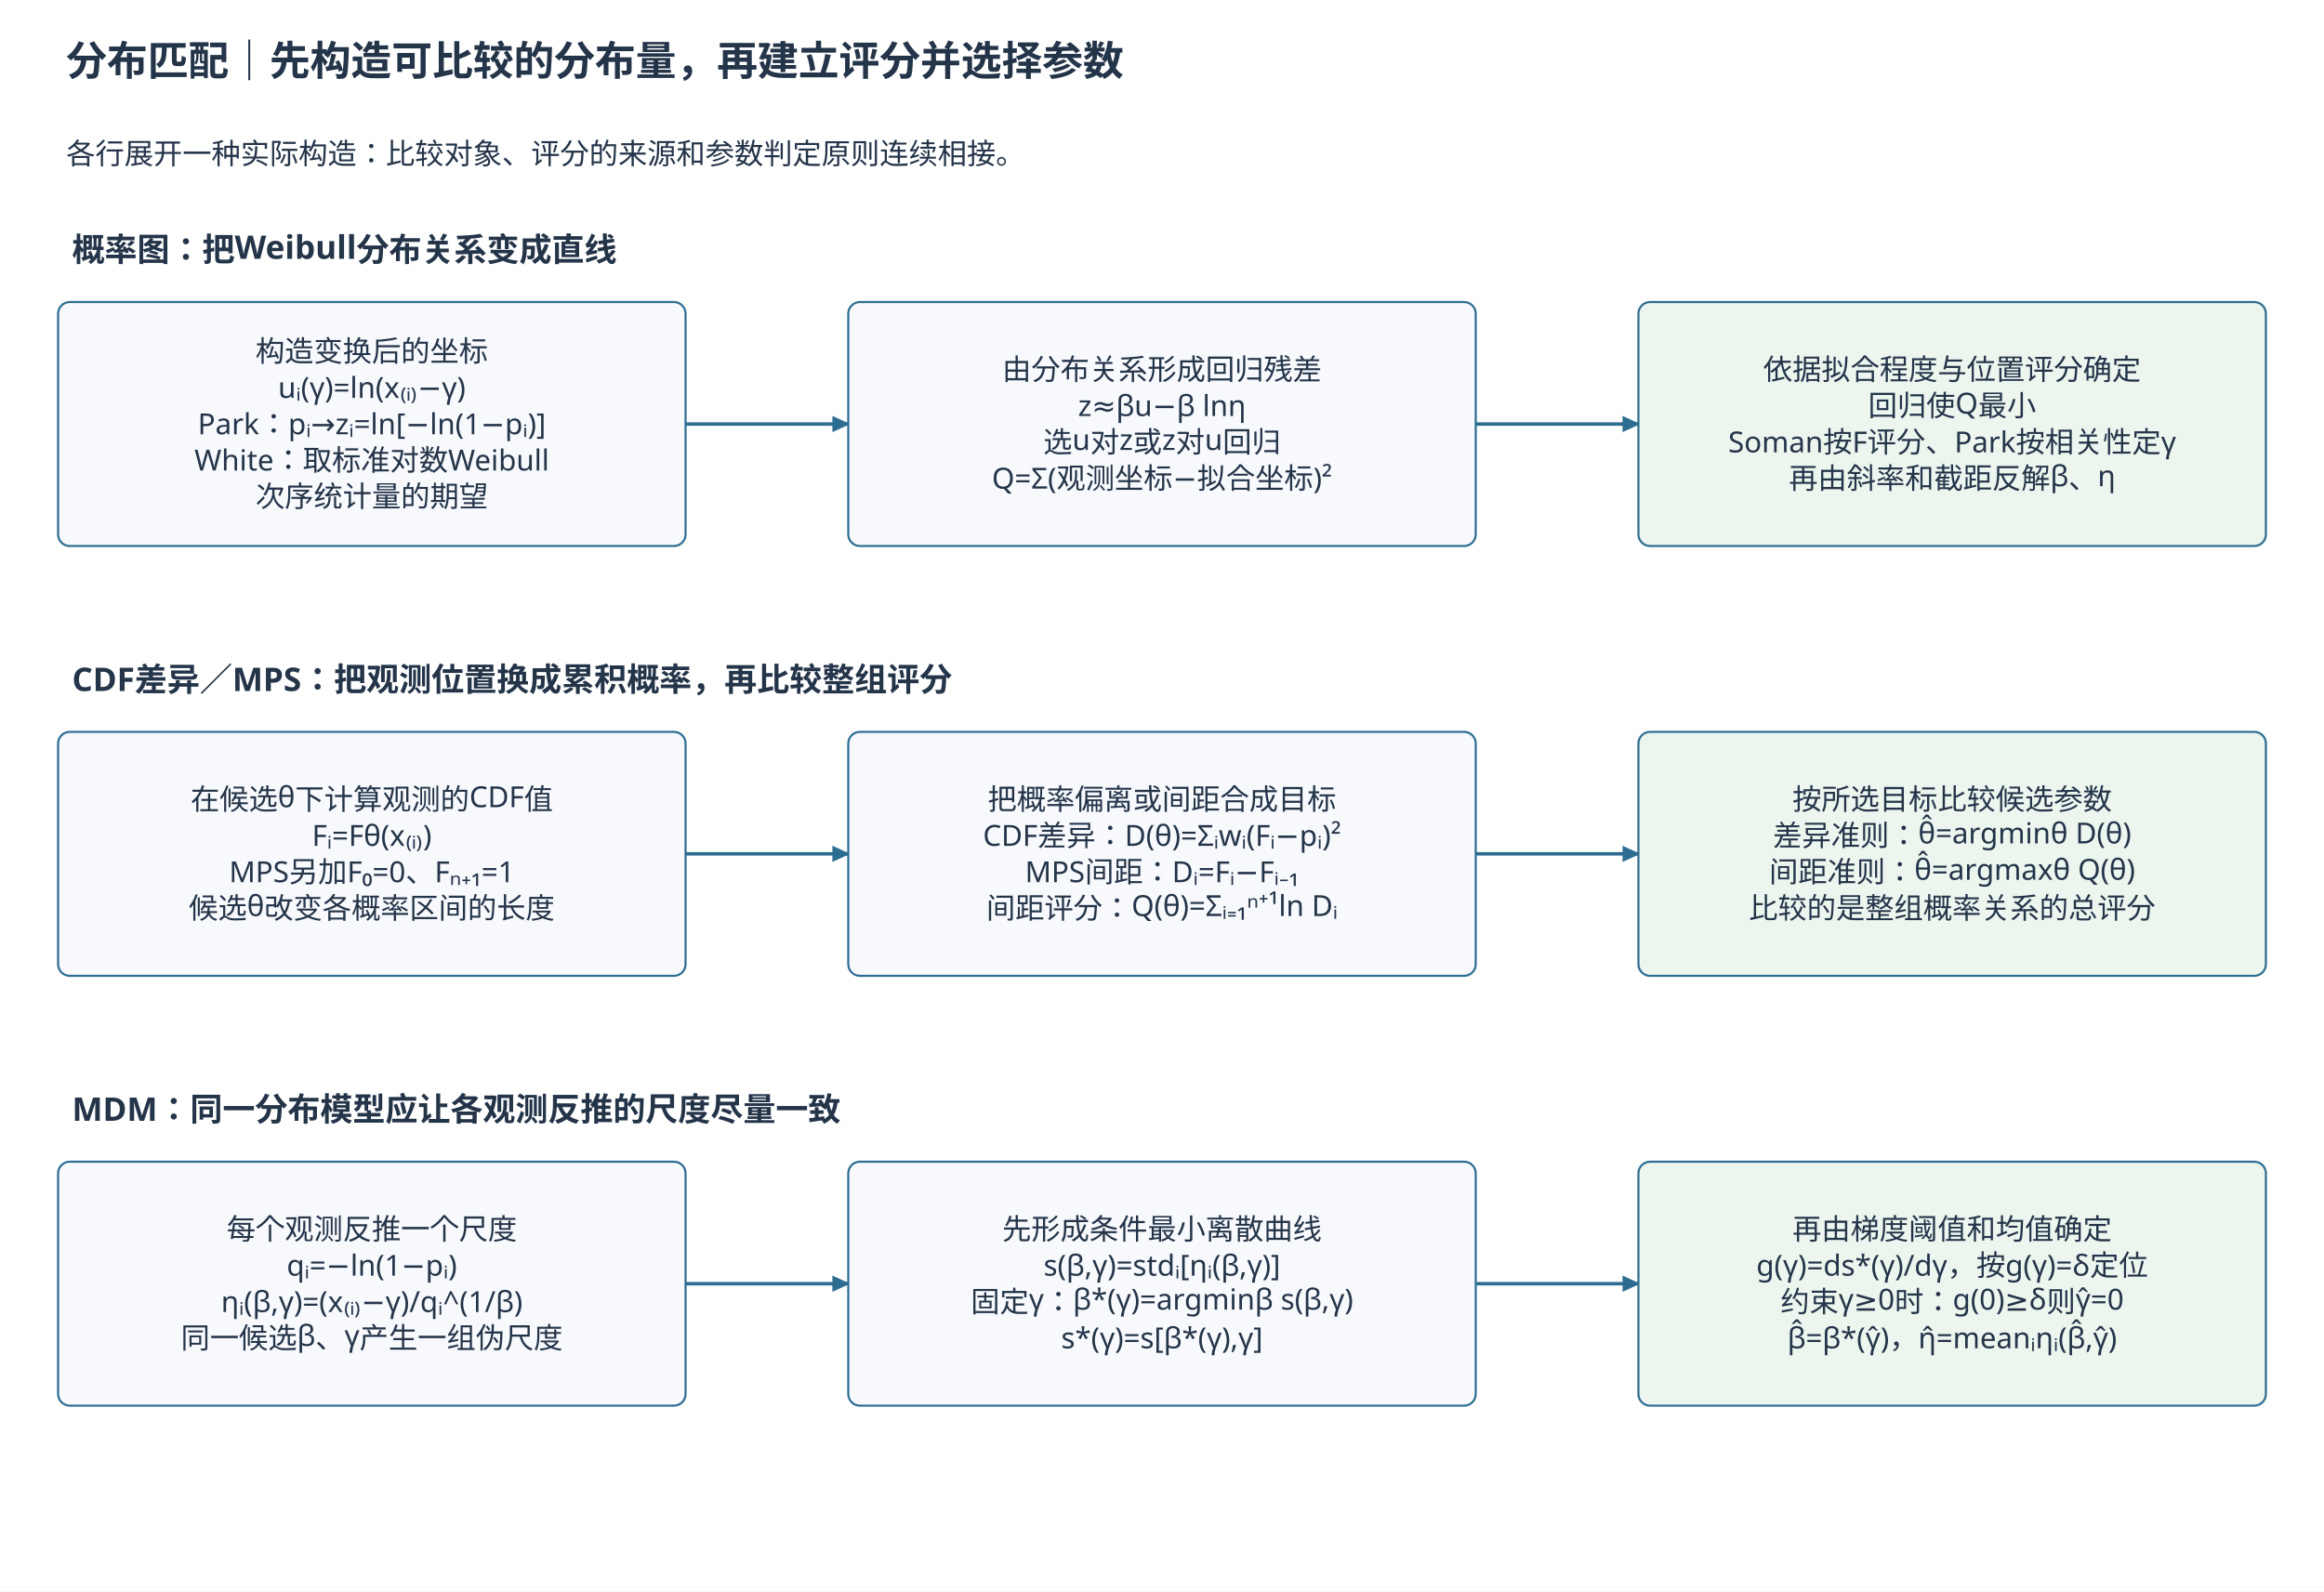
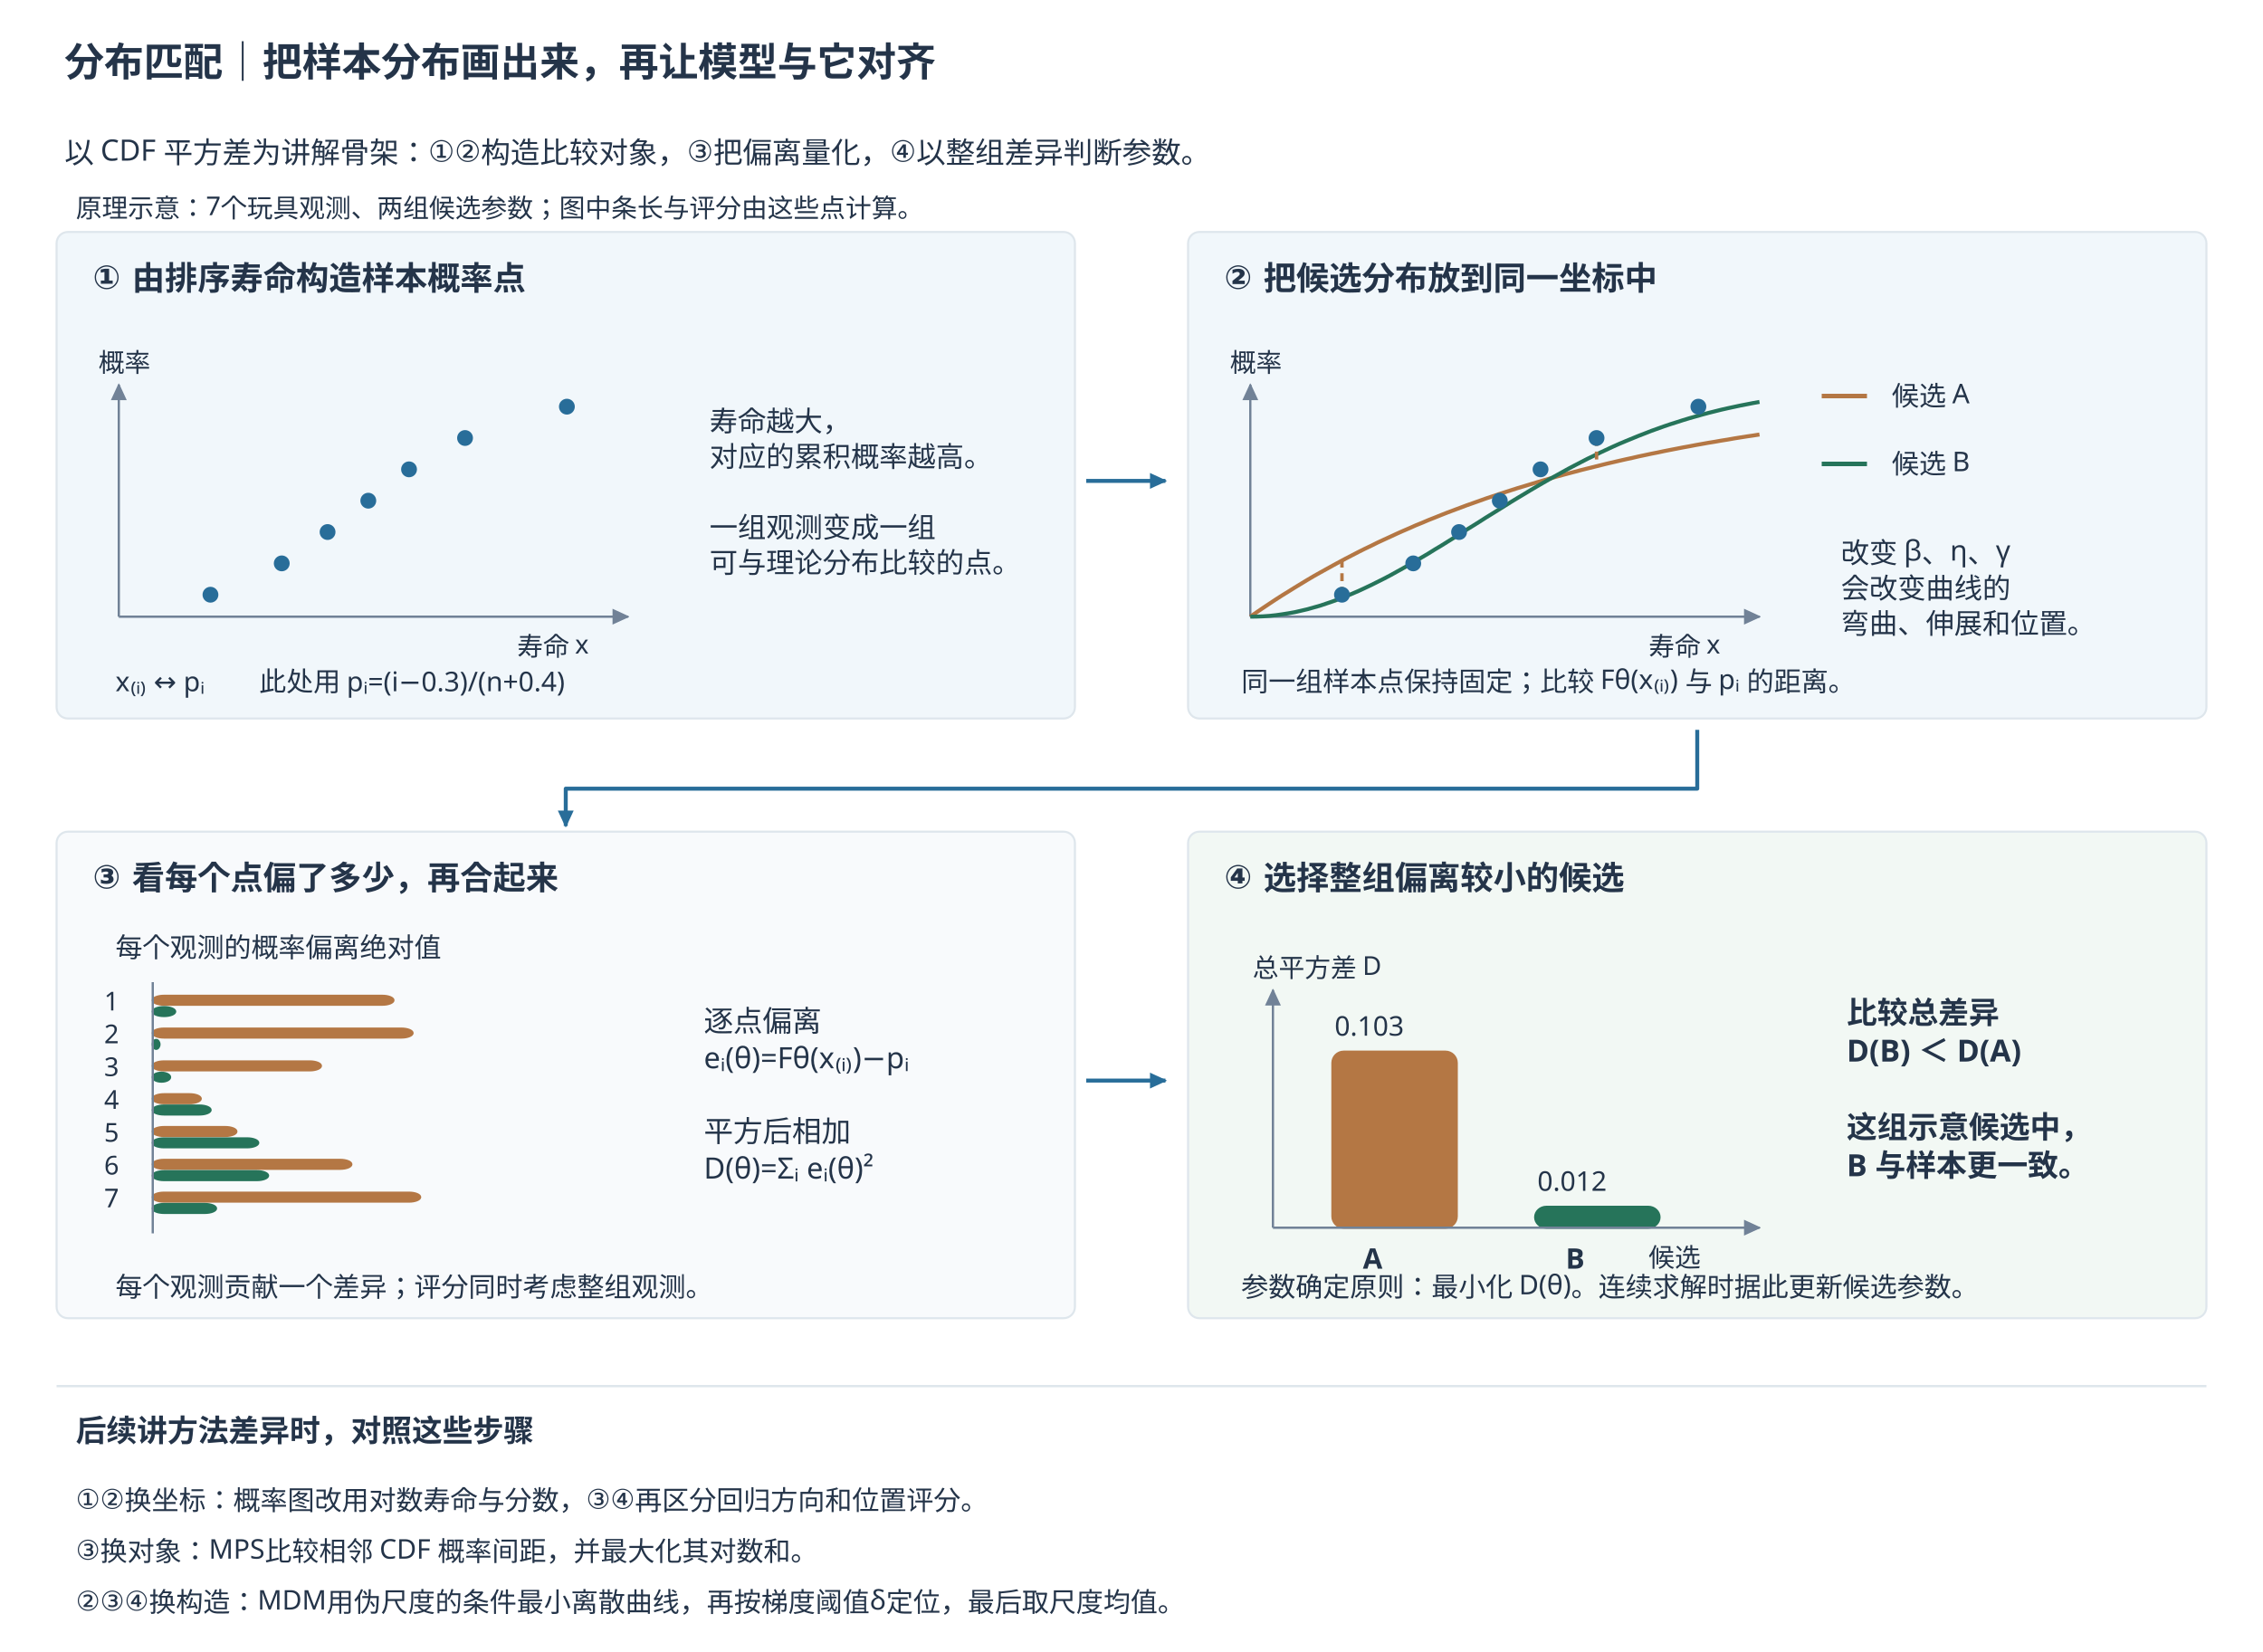
- <svg xmlns="http://www.w3.org/2000/svg" width="2000" height="1370" viewBox="0 0 2000 1370" role="img" aria-label="08-分布匹配路线-信息处理流程">
+ <svg xmlns="http://www.w3.org/2000/svg" width="2000" height="1460" viewBox="0 0 2000 1460" role="img" aria-label="08-分布匹配路线-信息处理流程">
  <rect width="100%" height="100%" fill="#ffffff" />
  <defs>
-     <marker id="arrow-block-2D6D91" markerWidth="15" markerHeight="14" refX="14" refY="7" markerUnits="userSpaceOnUse" orient="auto">
-       <path d="M1 1 L14 7 L1 13 Z" fill="#2D6D91" stroke="#2D6D91" stroke-width="1.3" />
-     </marker>
-     <marker id="arrow-open-2D6D91" markerWidth="15" markerHeight="14" refX="14" refY="7" markerUnits="userSpaceOnUse" orient="auto">
-       <path d="M1 1 L14 7 L1 13" fill="none" stroke="#2D6D91" stroke-width="1.3" />
+     <marker id="arrow-block-26745A" markerWidth="15" markerHeight="14" refX="14" refY="7" markerUnits="userSpaceOnUse" orient="auto">
+       <path d="M1 1 L14 7 L1 13 Z" fill="#26745A" stroke="#26745A" stroke-width="1.3" />
+     </marker>
+     <marker id="arrow-open-26745A" markerWidth="15" markerHeight="14" refX="14" refY="7" markerUnits="userSpaceOnUse" orient="auto">
+       <path d="M1 1 L14 7 L1 13" fill="none" stroke="#26745A" stroke-width="1.3" />
+     </marker>
+     <marker id="arrow-block-286D99" markerWidth="15" markerHeight="14" refX="14" refY="7" markerUnits="userSpaceOnUse" orient="auto">
+       <path d="M1 1 L14 7 L1 13 Z" fill="#286D99" stroke="#286D99" stroke-width="1.3" />
+     </marker>
+     <marker id="arrow-open-286D99" markerWidth="15" markerHeight="14" refX="14" refY="7" markerUnits="userSpaceOnUse" orient="auto">
+       <path d="M1 1 L14 7 L1 13" fill="none" stroke="#286D99" stroke-width="1.3" />
+     </marker>
+     <marker id="arrow-block-718297" markerWidth="15" markerHeight="14" refX="14" refY="7" markerUnits="userSpaceOnUse" orient="auto">
+       <path d="M1 1 L14 7 L1 13 Z" fill="#718297" stroke="#718297" stroke-width="1.3" />
+     </marker>
+     <marker id="arrow-open-718297" markerWidth="15" markerHeight="14" refX="14" refY="7" markerUnits="userSpaceOnUse" orient="auto">
+       <path d="M1 1 L14 7 L1 13" fill="none" stroke="#718297" stroke-width="1.3" />
+     </marker>
+     <marker id="arrow-block-B47744" markerWidth="15" markerHeight="14" refX="14" refY="7" markerUnits="userSpaceOnUse" orient="auto">
+       <path d="M1 1 L14 7 L1 13 Z" fill="#B47744" stroke="#B47744" stroke-width="1.3" />
+     </marker>
+     <marker id="arrow-open-B47744" markerWidth="15" markerHeight="14" refX="14" refY="7" markerUnits="userSpaceOnUse" orient="auto">
+       <path d="M1 1 L14 7 L1 13" fill="none" stroke="#B47744" stroke-width="1.3" />
+     </marker>
+     <marker id="arrow-block-DEE6EC" markerWidth="15" markerHeight="14" refX="14" refY="7" markerUnits="userSpaceOnUse" orient="auto">
+       <path d="M1 1 L14 7 L1 13 Z" fill="#DEE6EC" stroke="#DEE6EC" stroke-width="1.3" />
+     </marker>
+     <marker id="arrow-open-DEE6EC" markerWidth="15" markerHeight="14" refX="14" refY="7" markerUnits="userSpaceOnUse" orient="auto">
+       <path d="M1 1 L14 7 L1 13" fill="none" stroke="#DEE6EC" stroke-width="1.3" />
    </marker>
  </defs>
-   <polyline points="590.0,365.0 730.0,365.0" fill="none" stroke="#2D6D91" stroke-width="3" stroke-linejoin="round" marker-end="url(#arrow-block-2D6D91)" />
-   <polyline points="1270.0,365.0 1410.0,365.0" fill="none" stroke="#2D6D91" stroke-width="3" stroke-linejoin="round" marker-end="url(#arrow-block-2D6D91)" />
-   <polyline points="590.0,735.0 730.0,735.0" fill="none" stroke="#2D6D91" stroke-width="3" stroke-linejoin="round" marker-end="url(#arrow-block-2D6D91)" />
-   <polyline points="1270.0,735.0 1410.0,735.0" fill="none" stroke="#2D6D91" stroke-width="3" stroke-linejoin="round" marker-end="url(#arrow-block-2D6D91)" />
-   <polyline points="590.0,1105.0 730.0,1105.0" fill="none" stroke="#2D6D91" stroke-width="3" stroke-linejoin="round" marker-end="url(#arrow-block-2D6D91)" />
-   <polyline points="1270.0,1105.0 1410.0,1105.0" fill="none" stroke="#2D6D91" stroke-width="3" stroke-linejoin="round" marker-end="url(#arrow-block-2D6D91)" />
-   <rect x="45.0" y="20.0" width="1910.0" height="65.0" rx="10" fill="none" stroke="none" stroke-width="1.8" />
-   <text x="57.0" y="64.8" font-family="Microsoft YaHei,Segoe UI,sans-serif" font-size="35.0" fill="#243449" text-anchor="start" font-weight="700">分布匹配｜先构造可比较的分布量，再建立评分并选择参数</text>
-   <rect x="45.0" y="100.0" width="1910.0" height="65.0" rx="10" fill="none" stroke="none" stroke-width="1.8" />
-   <text x="57.0" y="141.2" font-family="Microsoft YaHei,Segoe UI,sans-serif" font-size="25.0" fill="#243449" text-anchor="start">各行展开一种实际构造：比较对象、评分的来源和参数判定原则连续相接。</text>
-   <rect x="50.0" y="190.0" width="1900.0" height="50.0" rx="10" fill="none" stroke="none" stroke-width="1.8" />
-   <text x="62.0" y="224.8" font-family="Microsoft YaHei,Segoe UI,sans-serif" font-size="28.0" fill="#243449" text-anchor="start" font-weight="700">概率图：把Weibull分布关系变成直线</text>
-   <rect x="50.0" y="260.0" width="540.0" height="210.0" rx="10" fill="#F7F9FC" stroke="#2D6D91" stroke-width="1.8" />
-   <text x="320.0" y="311.2" font-family="Microsoft YaHei,Segoe UI,sans-serif" font-size="25.0" fill="#243449" text-anchor="middle">构造变换后的坐标</text>
-   <text x="320.0" y="342.5" font-family="Microsoft YaHei,Segoe UI,sans-serif" font-size="25.0" fill="#243449" text-anchor="middle">uᵢ(γ)=ln(x₍ᵢ₎−γ)</text>
-   <text x="320.0" y="373.8" font-family="Microsoft YaHei,Segoe UI,sans-serif" font-size="25.0" fill="#243449" text-anchor="middle">Park：pᵢ→zᵢ=ln[−ln(1−pᵢ)]</text>
-   <text x="320.0" y="405.0" font-family="Microsoft YaHei,Segoe UI,sans-serif" font-size="25.0" fill="#243449" text-anchor="middle">White：取标准对数Weibull</text>
-   <text x="320.0" y="436.2" font-family="Microsoft YaHei,Segoe UI,sans-serif" font-size="25.0" fill="#243449" text-anchor="middle">次序统计量的期望</text>
-   <rect x="730.0" y="260.0" width="540.0" height="210.0" rx="10" fill="#F7F9FC" stroke="#2D6D91" stroke-width="1.8" />
-   <text x="1000.0" y="326.9" font-family="Microsoft YaHei,Segoe UI,sans-serif" font-size="25.0" fill="#243449" text-anchor="middle">由分布关系形成回归残差</text>
-   <text x="1000.0" y="358.1" font-family="Microsoft YaHei,Segoe UI,sans-serif" font-size="25.0" fill="#243449" text-anchor="middle">z≈βu−β lnη</text>
-   <text x="1000.0" y="389.4" font-family="Microsoft YaHei,Segoe UI,sans-serif" font-size="25.0" fill="#243449" text-anchor="middle">选u对z或z对u回归</text>
-   <text x="1000.0" y="420.6" font-family="Microsoft YaHei,Segoe UI,sans-serif" font-size="25.0" fill="#243449" text-anchor="middle">Q=Σ(观测坐标−拟合坐标)²</text>
-   <rect x="1410.0" y="260.0" width="540.0" height="210.0" rx="10" fill="#EDF5EF" stroke="#2D6D91" stroke-width="1.8" />
-   <text x="1680.0" y="326.9" font-family="Microsoft YaHei,Segoe UI,sans-serif" font-size="25.0" fill="#243449" text-anchor="middle">依据拟合程度与位置评分确定</text>
-   <text x="1680.0" y="358.1" font-family="Microsoft YaHei,Segoe UI,sans-serif" font-size="25.0" fill="#243449" text-anchor="middle">回归使Q最小</text>
-   <text x="1680.0" y="389.4" font-family="Microsoft YaHei,Segoe UI,sans-serif" font-size="25.0" fill="#243449" text-anchor="middle">Soman按F评分、Park按相关性定γ</text>
-   <text x="1680.0" y="420.6" font-family="Microsoft YaHei,Segoe UI,sans-serif" font-size="25.0" fill="#243449" text-anchor="middle">再由斜率和截距反解β、η</text>
-   <rect x="50.0" y="560.0" width="1900.0" height="50.0" rx="10" fill="none" stroke="none" stroke-width="1.8" />
-   <text x="62.0" y="594.8" font-family="Microsoft YaHei,Segoe UI,sans-serif" font-size="28.0" fill="#243449" text-anchor="start" font-weight="700">CDF差异／MPS：把观测位置换成累积概率，再比较整组评分</text>
-   <rect x="50.0" y="630.0" width="540.0" height="210.0" rx="10" fill="#F7F9FC" stroke="#2D6D91" stroke-width="1.8" />
-   <text x="320.0" y="696.9" font-family="Microsoft YaHei,Segoe UI,sans-serif" font-size="25.0" fill="#243449" text-anchor="middle">在候选θ下计算观测的CDF值</text>
-   <text x="320.0" y="728.1" font-family="Microsoft YaHei,Segoe UI,sans-serif" font-size="25.0" fill="#243449" text-anchor="middle">Fᵢ=Fθ(x₍ᵢ₎)</text>
-   <text x="320.0" y="759.4" font-family="Microsoft YaHei,Segoe UI,sans-serif" font-size="25.0" fill="#243449" text-anchor="middle">MPS另加F₀=0、Fₙ₊₁=1</text>
-   <text x="320.0" y="790.6" font-family="Microsoft YaHei,Segoe UI,sans-serif" font-size="25.0" fill="#243449" text-anchor="middle">候选θ改变各概率区间的长度</text>
-   <rect x="730.0" y="630.0" width="540.0" height="210.0" rx="10" fill="#F7F9FC" stroke="#2D6D91" stroke-width="1.8" />
-   <text x="1000.0" y="696.9" font-family="Microsoft YaHei,Segoe UI,sans-serif" font-size="25.0" fill="#243449" text-anchor="middle">把概率偏离或间距合成目标</text>
-   <text x="1000.0" y="728.1" font-family="Microsoft YaHei,Segoe UI,sans-serif" font-size="25.0" fill="#243449" text-anchor="middle">CDF差异：D(θ)=Σᵢwᵢ(Fᵢ−pᵢ)²</text>
-   <text x="1000.0" y="759.4" font-family="Microsoft YaHei,Segoe UI,sans-serif" font-size="25.0" fill="#243449" text-anchor="middle">MPS间距：Dᵢ=Fᵢ−Fᵢ₋₁</text>
-   <text x="1000.0" y="790.6" font-family="Microsoft YaHei,Segoe UI,sans-serif" font-size="25.0" fill="#243449" text-anchor="middle">间距评分：Q(θ)=Σᵢ₌₁ⁿ⁺¹ln Dᵢ</text>
-   <rect x="1410.0" y="630.0" width="540.0" height="210.0" rx="10" fill="#EDF5EF" stroke="#2D6D91" stroke-width="1.8" />
-   <text x="1680.0" y="696.9" font-family="Microsoft YaHei,Segoe UI,sans-serif" font-size="25.0" fill="#243449" text-anchor="middle">按所选目标比较候选参数</text>
-   <text x="1680.0" y="728.1" font-family="Microsoft YaHei,Segoe UI,sans-serif" font-size="25.0" fill="#243449" text-anchor="middle">差异准则：θ̂=argminθ D(θ)</text>
-   <text x="1680.0" y="759.4" font-family="Microsoft YaHei,Segoe UI,sans-serif" font-size="25.0" fill="#243449" text-anchor="middle">间距准则：θ̂=argmaxθ Q(θ)</text>
-   <text x="1680.0" y="790.6" font-family="Microsoft YaHei,Segoe UI,sans-serif" font-size="25.0" fill="#243449" text-anchor="middle">比较的是整组概率关系的总评分</text>
-   <rect x="50.0" y="930.0" width="1900.0" height="50.0" rx="10" fill="none" stroke="none" stroke-width="1.8" />
-   <text x="62.0" y="964.8" font-family="Microsoft YaHei,Segoe UI,sans-serif" font-size="28.0" fill="#243449" text-anchor="start" font-weight="700">MDM：同一分布模型应让各观测反推的尺度尽量一致</text>
-   <rect x="50.0" y="1000.0" width="540.0" height="210.0" rx="10" fill="#F7F9FC" stroke="#2D6D91" stroke-width="1.8" />
-   <text x="320.0" y="1066.9" font-family="Microsoft YaHei,Segoe UI,sans-serif" font-size="25.0" fill="#243449" text-anchor="middle">每个观测反推一个尺度</text>
-   <text x="320.0" y="1098.1" font-family="Microsoft YaHei,Segoe UI,sans-serif" font-size="25.0" fill="#243449" text-anchor="middle">qᵢ=−ln(1−pᵢ)</text>
-   <text x="320.0" y="1129.4" font-family="Microsoft YaHei,Segoe UI,sans-serif" font-size="25.0" fill="#243449" text-anchor="middle">ηᵢ(β,γ)=(x₍ᵢ₎−γ)/qᵢ^(1/β)</text>
-   <text x="320.0" y="1160.6" font-family="Microsoft YaHei,Segoe UI,sans-serif" font-size="25.0" fill="#243449" text-anchor="middle">同一候选β、γ产生一组伪尺度</text>
-   <rect x="730.0" y="1000.0" width="540.0" height="210.0" rx="10" fill="#F7F9FC" stroke="#2D6D91" stroke-width="1.8" />
-   <text x="1000.0" y="1066.9" font-family="Microsoft YaHei,Segoe UI,sans-serif" font-size="25.0" fill="#243449" text-anchor="middle">先形成条件最小离散曲线</text>
-   <text x="1000.0" y="1098.1" font-family="Microsoft YaHei,Segoe UI,sans-serif" font-size="25.0" fill="#243449" text-anchor="middle">s(β,γ)=stdᵢ[ηᵢ(β,γ)]</text>
-   <text x="1000.0" y="1129.4" font-family="Microsoft YaHei,Segoe UI,sans-serif" font-size="25.0" fill="#243449" text-anchor="middle">固定γ：β*(γ)=argminβ s(β,γ)</text>
-   <text x="1000.0" y="1160.6" font-family="Microsoft YaHei,Segoe UI,sans-serif" font-size="25.0" fill="#243449" text-anchor="middle">s*(γ)=s[β*(γ),γ]</text>
-   <rect x="1410.0" y="1000.0" width="540.0" height="210.0" rx="10" fill="#EDF5EF" stroke="#2D6D91" stroke-width="1.8" />
-   <text x="1680.0" y="1066.9" font-family="Microsoft YaHei,Segoe UI,sans-serif" font-size="25.0" fill="#243449" text-anchor="middle">再由梯度阈值和均值确定</text>
-   <text x="1680.0" y="1098.1" font-family="Microsoft YaHei,Segoe UI,sans-serif" font-size="25.0" fill="#243449" text-anchor="middle">g(γ)=ds*(γ)/dγ，按g(γ)=δ定位</text>
-   <text x="1680.0" y="1129.4" font-family="Microsoft YaHei,Segoe UI,sans-serif" font-size="25.0" fill="#243449" text-anchor="middle">约束γ≥0时：g(0)≥δ则γ̂=0</text>
-   <text x="1680.0" y="1160.6" font-family="Microsoft YaHei,Segoe UI,sans-serif" font-size="25.0" fill="#243449" text-anchor="middle">β̂=β*(γ̂)，η̂=meanᵢηᵢ(β̂,γ̂)</text>
+   <rect x="50.0" y="205.0" width="900.0" height="430.0" rx="10" fill="#F1F7FB" stroke="#DEE6EC" stroke-width="1.8" />
+   <rect x="1050.0" y="205.0" width="900.0" height="430.0" rx="10" fill="#F1F7FB" stroke="#DEE6EC" stroke-width="1.8" />
+   <rect x="50.0" y="735.0" width="900.0" height="430.0" rx="10" fill="#F8FAFC" stroke="#DEE6EC" stroke-width="1.8" />
+   <rect x="1050.0" y="735.0" width="900.0" height="430.0" rx="10" fill="#F2F8F4" stroke="#DEE6EC" stroke-width="1.8" />
+   <rect x="1177.5" y="929.4" width="110.0" height="155.6" rx="10" fill="#B47744" stroke="#B47744" stroke-width="1.8" />
+   <rect x="1356.7" y="1066.5" width="110.0" height="18.5" rx="10" fill="#26745A" stroke="#26745A" stroke-width="1.8" />
+   <rect x="135.0" y="1054.0" width="236.4" height="8.0" rx="10" fill="#B47744" stroke="#B47744" stroke-width="1.8" />
+   <rect x="135.0" y="909.0" width="229.7" height="8.0" rx="10" fill="#B47744" stroke="#B47744" stroke-width="1.8" />
+   <rect x="135.0" y="880.0" width="212.8" height="8.0" rx="10" fill="#B47744" stroke="#B47744" stroke-width="1.8" />
+   <rect x="135.0" y="1025.0" width="175.6" height="8.0" rx="10" fill="#B47744" stroke="#B47744" stroke-width="1.8" />
+   <rect x="135.0" y="938.0" width="148.7" height="8.0" rx="10" fill="#B47744" stroke="#B47744" stroke-width="1.8" />
+   <rect x="135.0" y="1035.0" width="102.0" height="8.0" rx="10" fill="#26745A" stroke="#26745A" stroke-width="1.8" />
+   <rect x="135.0" y="1006.0" width="93.3" height="8.0" rx="10" fill="#26745A" stroke="#26745A" stroke-width="1.8" />
+   <rect x="135.0" y="996.0" width="74.0" height="8.0" rx="10" fill="#B47744" stroke="#B47744" stroke-width="1.8" />
+   <rect x="135.0" y="1064.0" width="56.0" height="8.0" rx="10" fill="#26745A" stroke="#26745A" stroke-width="1.8" />
+   <rect x="135.0" y="977.0" width="51.2" height="8.0" rx="10" fill="#26745A" stroke="#26745A" stroke-width="1.8" />
+   <rect x="135.0" y="967.0" width="42.5" height="8.0" rx="10" fill="#B47744" stroke="#B47744" stroke-width="1.8" />
+   <rect x="135.0" y="890.0" width="19.9" height="8.0" rx="10" fill="#26745A" stroke="#26745A" stroke-width="1.8" />
+   <rect x="135.0" y="948.0" width="15.4" height="8.0" rx="10" fill="#26745A" stroke="#26745A" stroke-width="1.8" />
+   <rect x="135.0" y="919.0" width="6.0" height="8.0" rx="10" fill="#26745A" stroke="#26745A" stroke-width="1.8" />
+   <polyline points="960.0,425.0 1030.0,425.0" fill="none" stroke="#286D99" stroke-width="3.5" stroke-linejoin="round" marker-end="url(#arrow-block-286D99)" />
+   <polyline points="1500.0,645.0 1500.0,697.0 500.0,697.0 500.0,730.0" fill="none" stroke="#286D99" stroke-width="3.5" stroke-linejoin="round" marker-end="url(#arrow-block-286D99)" />
+   <polyline points="960.0,955.0 1030.0,955.0" fill="none" stroke="#286D99" stroke-width="3.5" stroke-linejoin="round" marker-end="url(#arrow-block-286D99)" />
+   <polyline points="105.0,545.0 555.0,545.0" fill="none" stroke="#718297" stroke-width="2" stroke-linejoin="round" marker-end="url(#arrow-block-718297)" />
+   <polyline points="105.0,545.0 105.0,340.0" fill="none" stroke="#718297" stroke-width="2" stroke-linejoin="round" marker-end="url(#arrow-block-718297)" />
+   <polyline points="1105.0,545.0 1555.0,545.0" fill="none" stroke="#718297" stroke-width="2" stroke-linejoin="round" marker-end="url(#arrow-block-718297)" />
+   <polyline points="1105.0,545.0 1105.0,340.0" fill="none" stroke="#718297" stroke-width="2" stroke-linejoin="round" marker-end="url(#arrow-block-718297)" />
+   <polyline points="1105.0,545.0 1110.6,541.1 1116.2,537.3 1121.9,533.5 1127.5,529.8 1133.1,526.2 1138.8,522.7 1144.4,519.2 1150.0,515.8 1155.6,512.4 1161.2,509.1 1166.9,505.9 1172.5,502.8 1178.1,499.7 1183.8,496.6 1189.4,493.6 1195.0,490.7 1200.6,487.8 1206.2,485.0 1211.9,482.3 1217.5,479.5 1223.1,476.9 1228.8,474.3 1234.4,471.7 1240.0,469.2 1245.6,466.8 1251.2,464.3 1256.9,462.0 1262.5,459.6 1268.1,457.4 1273.8,455.1 1279.4,452.9 1285.0,450.8 1290.6,448.7 1296.2,446.6 1301.9,444.6 1307.5,442.6 1313.1,440.6 1318.8,438.7 1324.4,436.8 1330.0,435.0 1335.6,433.2 1341.2,431.4 1346.9,429.7 1352.5,428.0 1358.1,426.3 1363.8,424.6 1369.4,423.0 1375.0,421.4 1380.6,419.9 1386.2,418.4 1391.9,416.9 1397.5,415.4 1403.1,414.0 1408.8,412.6 1414.4,411.2 1420.0,409.8 1425.6,408.5 1431.2,407.2 1436.9,405.9 1442.5,404.7 1448.1,403.4 1453.8,402.2 1459.4,401.0 1465.0,399.9 1470.6,398.7 1476.2,397.6 1481.9,396.5 1487.5,395.4 1493.1,394.4 1498.8,393.3 1504.4,392.3 1510.0,391.3 1515.6,390.4 1521.2,389.4 1526.9,388.5 1532.5,387.5 1538.1,386.6 1543.8,385.7 1549.4,384.9 1555.0,384.0" fill="none" stroke="#B47744" stroke-width="3.5" stroke-linejoin="round" />
+   <polyline points="1105.0,545.0 1110.6,544.9 1116.2,544.7 1121.9,544.3 1127.5,543.7 1133.1,542.9 1138.8,542.0 1144.4,541.0 1150.0,539.7 1155.6,538.4 1161.2,536.8 1166.9,535.2 1172.5,533.3 1178.1,531.4 1183.8,529.3 1189.4,527.1 1195.0,524.7 1200.6,522.3 1206.2,519.7 1211.9,517.0 1217.5,514.2 1223.1,511.4 1228.8,508.4 1234.4,505.3 1240.0,502.2 1245.6,499.0 1251.2,495.7 1256.9,492.4 1262.5,489.1 1268.1,485.6 1273.8,482.2 1279.4,478.7 1285.0,475.2 1290.6,471.7 1296.2,468.1 1301.9,464.6 1307.5,461.1 1313.1,457.5 1318.8,454.0 1324.4,450.5 1330.0,447.0 1335.6,443.5 1341.2,440.1 1346.9,436.7 1352.5,433.3 1358.1,430.0 1363.8,426.7 1369.4,423.5 1375.0,420.4 1380.6,417.3 1386.2,414.2 1391.9,411.2 1397.5,408.3 1403.1,405.4 1408.8,402.7 1414.4,399.9 1420.0,397.3 1425.6,394.7 1431.2,392.2 1436.9,389.8 1442.5,387.5 1448.1,385.2 1453.8,383.0 1459.4,380.8 1465.0,378.8 1470.6,376.8 1476.2,374.9 1481.9,373.1 1487.5,371.3 1493.1,369.6 1498.8,368.0 1504.4,366.4 1510.0,364.9 1515.6,363.5 1521.2,362.1 1526.9,360.8 1532.5,359.6 1538.1,358.4 1543.8,357.3 1549.4,356.2 1555.0,355.2" fill="none" stroke="#26745A" stroke-width="3.5" stroke-linejoin="round" />
+   <polyline points="1186.0,525.6 1186.0,495.4" fill="none" stroke="#B47744" stroke-width="3" stroke-linejoin="round" stroke-dasharray="7 5" />
+   <polyline points="1325.5,442.5 1325.5,436.5" fill="none" stroke="#B47744" stroke-width="3" stroke-linejoin="round" stroke-dasharray="7 5" />
+   <polyline points="1411.0,387.1 1411.0,412.0" fill="none" stroke="#B47744" stroke-width="3" stroke-linejoin="round" stroke-dasharray="7 5" />
+   <polyline points="1610.0,350.0 1650.0,350.0" fill="none" stroke="#B47744" stroke-width="4" stroke-linejoin="round" />
+   <polyline points="1610.0,410.0 1650.0,410.0" fill="none" stroke="#26745A" stroke-width="4" stroke-linejoin="round" />
+   <polyline points="135.0,868.0 135.0,1090.0" fill="none" stroke="#718297" stroke-width="2" stroke-linejoin="round" />
+   <polyline points="1125.0,1085.0 1555.0,1085.0" fill="none" stroke="#718297" stroke-width="2" stroke-linejoin="round" marker-end="url(#arrow-block-718297)" />
+   <polyline points="1125.0,1085.0 1125.0,875.0" fill="none" stroke="#718297" stroke-width="2" stroke-linejoin="round" marker-end="url(#arrow-block-718297)" />
+   <polyline points="50.0,1225.0 1950.0,1225.0" fill="none" stroke="#DEE6EC" stroke-width="2" stroke-linejoin="round" />
+   <rect x="45.0" y="20.0" width="1910.0" height="70.0" rx="10" fill="none" stroke="none" stroke-width="1.8" />
+   <text x="57.0" y="67.2" font-family="Microsoft YaHei,Segoe UI,sans-serif" font-size="35.0" fill="#243449" text-anchor="start" font-weight="700">分布匹配｜把样本分布画出来，再让模型与它对齐</text>
+   <rect x="45.0" y="105.0" width="1910.0" height="60.0" rx="10" fill="none" stroke="none" stroke-width="1.8" />
+   <text x="57.0" y="144.1" font-family="Microsoft YaHei,Segoe UI,sans-serif" font-size="26.0" fill="#243449" text-anchor="start">以 CDF 平方差为讲解骨架：①②构造比较对象，③把偏离量化，④以整组差异判断参数。</text>
+   <rect x="70.0" y="215.0" width="860.0" height="60.0" rx="10" fill="none" stroke="none" stroke-width="1.8" />
+   <text x="82.0" y="255.2" font-family="Microsoft YaHei,Segoe UI,sans-serif" font-size="29.0" fill="#243449" text-anchor="start" font-weight="700">① 由排序寿命构造样本概率点</text>
+   <rect x="1070.0" y="215.0" width="860.0" height="60.0" rx="10" fill="none" stroke="none" stroke-width="1.8" />
+   <text x="1082.0" y="255.2" font-family="Microsoft YaHei,Segoe UI,sans-serif" font-size="29.0" fill="#243449" text-anchor="start" font-weight="700">② 把候选分布放到同一坐标中</text>
+   <rect x="70.0" y="745.0" width="860.0" height="60.0" rx="10" fill="none" stroke="none" stroke-width="1.8" />
+   <text x="82.0" y="785.1" font-family="Microsoft YaHei,Segoe UI,sans-serif" font-size="29.0" fill="#243449" text-anchor="start" font-weight="700">③ 看每个点偏了多少，再合起来</text>
+   <rect x="1070.0" y="745.0" width="860.0" height="60.0" rx="10" fill="none" stroke="none" stroke-width="1.8" />
+   <text x="1082.0" y="785.1" font-family="Microsoft YaHei,Segoe UI,sans-serif" font-size="29.0" fill="#243449" text-anchor="start" font-weight="700">④ 选择整组偏离较小的候选</text>
+   <rect x="960.0" y="425.0" width="0.0" height="0.0" rx="10" fill="none" stroke="none" stroke-width="1.8" />
+   <rect x="1030.0" y="425.0" width="0.0" height="0.0" rx="10" fill="none" stroke="none" stroke-width="1.8" />
+   <rect x="1500.0" y="645.0" width="0.0" height="0.0" rx="10" fill="none" stroke="none" stroke-width="1.8" />
+   <rect x="500.0" y="730.0" width="0.0" height="0.0" rx="10" fill="none" stroke="none" stroke-width="1.8" />
+   <rect x="960.0" y="955.0" width="0.0" height="0.0" rx="10" fill="none" stroke="none" stroke-width="1.8" />
+   <rect x="1030.0" y="955.0" width="0.0" height="0.0" rx="10" fill="none" stroke="none" stroke-width="1.8" />
+   <rect x="105.0" y="545.0" width="0.0" height="0.0" rx="10" fill="none" stroke="none" stroke-width="1.8" />
+   <rect x="555.0" y="545.0" width="0.0" height="0.0" rx="10" fill="none" stroke="none" stroke-width="1.8" />
+   <rect x="105.0" y="545.0" width="0.0" height="0.0" rx="10" fill="none" stroke="none" stroke-width="1.8" />
+   <rect x="105.0" y="340.0" width="0.0" height="0.0" rx="10" fill="none" stroke="none" stroke-width="1.8" />
+   <rect x="445.0" y="549.0" width="145.0" height="45.0" rx="10" fill="none" stroke="none" stroke-width="1.8" />
+   <text x="457.0" y="579.5" font-family="Microsoft YaHei,Segoe UI,sans-serif" font-size="23.0" fill="#243449" text-anchor="start">寿命 x</text>
+   <rect x="75.0" y="298.0" width="180.0" height="45.0" rx="10" fill="none" stroke="none" stroke-width="1.8" />
+   <text x="87.0" y="328.6" font-family="Microsoft YaHei,Segoe UI,sans-serif" font-size="23.0" fill="#243449" text-anchor="start">概率</text>
+   <rect x="180.0" y="519.6" width="12.0" height="12.0" rx="10" fill="#286D99" stroke="#286D99" stroke-width="2" />
+   <rect x="243.0" y="491.9" width="12.0" height="12.0" rx="10" fill="#286D99" stroke="#286D99" stroke-width="2" />
+   <rect x="283.5" y="464.2" width="12.0" height="12.0" rx="10" fill="#286D99" stroke="#286D99" stroke-width="2" />
+   <rect x="319.5" y="436.5" width="12.0" height="12.0" rx="10" fill="#286D99" stroke="#286D99" stroke-width="2" />
+   <rect x="355.5" y="408.8" width="12.0" height="12.0" rx="10" fill="#286D99" stroke="#286D99" stroke-width="2" />
+   <rect x="405.0" y="381.1" width="12.0" height="12.0" rx="10" fill="#286D99" stroke="#286D99" stroke-width="2" />
+   <rect x="495.0" y="353.4" width="12.0" height="12.0" rx="10" fill="#286D99" stroke="#286D99" stroke-width="2" />
+   <rect x="615.0" y="325.0" width="300.0" height="220.0" rx="10" fill="none" stroke="none" stroke-width="1.8" />
+   <text x="627.0" y="381.2" font-family="Microsoft YaHei,Segoe UI,sans-serif" font-size="25.0" fill="#243449" text-anchor="start">寿命越大，</text>
+   <text x="627.0" y="412.5" font-family="Microsoft YaHei,Segoe UI,sans-serif" font-size="25.0" fill="#243449" text-anchor="start">对应的累积概率越高。</text>
+   <text x="627.0" y="443.8" font-family="Microsoft YaHei,Segoe UI,sans-serif" font-size="25.0" fill="#243449" text-anchor="start" />
+   <text x="627.0" y="475.0" font-family="Microsoft YaHei,Segoe UI,sans-serif" font-size="25.0" fill="#243449" text-anchor="start">一组观测变成一组</text>
+   <text x="627.0" y="506.2" font-family="Microsoft YaHei,Segoe UI,sans-serif" font-size="25.0" fill="#243449" text-anchor="start">可与理论分布比较的点。</text>
+   <rect x="90.0" y="580.0" width="820.0" height="45.0" rx="10" fill="none" stroke="none" stroke-width="1.8" />
+   <text x="102.0" y="610.9" font-family="Microsoft YaHei,Segoe UI,sans-serif" font-size="24.0" fill="#243449" text-anchor="start">x₍ᵢ₎ ↔ pᵢ　　此处用 pᵢ=(i−0.3)/(n+0.4)</text>
+   <rect x="1105.0" y="545.0" width="0.0" height="0.0" rx="10" fill="none" stroke="none" stroke-width="1.8" />
+   <rect x="1555.0" y="545.0" width="0.0" height="0.0" rx="10" fill="none" stroke="none" stroke-width="1.8" />
+   <rect x="1105.0" y="545.0" width="0.0" height="0.0" rx="10" fill="none" stroke="none" stroke-width="1.8" />
+   <rect x="1105.0" y="340.0" width="0.0" height="0.0" rx="10" fill="none" stroke="none" stroke-width="1.8" />
+   <rect x="1445.0" y="549.0" width="145.0" height="45.0" rx="10" fill="none" stroke="none" stroke-width="1.8" />
+   <text x="1457.0" y="579.5" font-family="Microsoft YaHei,Segoe UI,sans-serif" font-size="23.0" fill="#243449" text-anchor="start">寿命 x</text>
+   <rect x="1075.0" y="298.0" width="180.0" height="45.0" rx="10" fill="none" stroke="none" stroke-width="1.8" />
+   <text x="1087.0" y="328.6" font-family="Microsoft YaHei,Segoe UI,sans-serif" font-size="23.0" fill="#243449" text-anchor="start">概率</text>
+   <rect x="1105.0" y="545.0" width="0.0" height="0.0" rx="10" fill="none" stroke="none" stroke-width="1.8" />
+   <rect x="1555.0" y="384.0" width="0.0" height="0.0" rx="10" fill="none" stroke="none" stroke-width="1.8" />
+   <rect x="1105.0" y="545.0" width="0.0" height="0.0" rx="10" fill="none" stroke="none" stroke-width="1.8" />
+   <rect x="1555.0" y="355.2" width="0.0" height="0.0" rx="10" fill="none" stroke="none" stroke-width="1.8" />
+   <rect x="1180.0" y="519.6" width="12.0" height="12.0" rx="10" fill="#286D99" stroke="#286D99" stroke-width="2" />
+   <rect x="1243.0" y="491.9" width="12.0" height="12.0" rx="10" fill="#286D99" stroke="#286D99" stroke-width="2" />
+   <rect x="1283.5" y="464.2" width="12.0" height="12.0" rx="10" fill="#286D99" stroke="#286D99" stroke-width="2" />
+   <rect x="1319.5" y="436.5" width="12.0" height="12.0" rx="10" fill="#286D99" stroke="#286D99" stroke-width="2" />
+   <rect x="1355.5" y="408.8" width="12.0" height="12.0" rx="10" fill="#286D99" stroke="#286D99" stroke-width="2" />
+   <rect x="1405.0" y="381.1" width="12.0" height="12.0" rx="10" fill="#286D99" stroke="#286D99" stroke-width="2" />
+   <rect x="1495.0" y="353.4" width="12.0" height="12.0" rx="10" fill="#286D99" stroke="#286D99" stroke-width="2" />
+   <rect x="1186.0" y="525.6" width="0.0" height="0.0" rx="10" fill="none" stroke="none" stroke-width="1.8" />
+   <rect x="1186.0" y="495.4" width="0.0" height="0.0" rx="10" fill="none" stroke="none" stroke-width="1.8" />
+   <rect x="1325.5" y="442.5" width="0.0" height="0.0" rx="10" fill="none" stroke="none" stroke-width="1.8" />
+   <rect x="1325.5" y="436.5" width="0.0" height="0.0" rx="10" fill="none" stroke="none" stroke-width="1.8" />
+   <rect x="1411.0" y="387.1" width="0.0" height="0.0" rx="10" fill="none" stroke="none" stroke-width="1.8" />
+   <rect x="1411.0" y="412.0" width="0.0" height="0.0" rx="10" fill="none" stroke="none" stroke-width="1.8" />
+   <rect x="1610.0" y="350.0" width="0.0" height="0.0" rx="10" fill="none" stroke="none" stroke-width="1.8" />
+   <rect x="1650.0" y="350.0" width="0.0" height="0.0" rx="10" fill="none" stroke="none" stroke-width="1.8" />
+   <rect x="1660.0" y="325.0" width="180.0" height="50.0" rx="10" fill="none" stroke="none" stroke-width="1.8" />
+   <text x="1672.0" y="358.4" font-family="Microsoft YaHei,Segoe UI,sans-serif" font-size="24.0" fill="#243449" text-anchor="start">候选 A</text>
+   <rect x="1610.0" y="410.0" width="0.0" height="0.0" rx="10" fill="none" stroke="none" stroke-width="1.8" />
+   <rect x="1650.0" y="410.0" width="0.0" height="0.0" rx="10" fill="none" stroke="none" stroke-width="1.8" />
+   <rect x="1660.0" y="385.0" width="180.0" height="50.0" rx="10" fill="none" stroke="none" stroke-width="1.8" />
+   <text x="1672.0" y="418.4" font-family="Microsoft YaHei,Segoe UI,sans-serif" font-size="24.0" fill="#243449" text-anchor="start">候选 B</text>
+   <rect x="1615.0" y="455.0" width="295.0" height="130.0" rx="10" fill="none" stroke="none" stroke-width="1.8" />
+   <text x="1627.0" y="497.5" font-family="Microsoft YaHei,Segoe UI,sans-serif" font-size="25.0" fill="#243449" text-anchor="start">改变 β、η、γ</text>
+   <text x="1627.0" y="528.8" font-family="Microsoft YaHei,Segoe UI,sans-serif" font-size="25.0" fill="#243449" text-anchor="start">会改变曲线的</text>
+   <text x="1627.0" y="560.0" font-family="Microsoft YaHei,Segoe UI,sans-serif" font-size="25.0" fill="#243449" text-anchor="start">弯曲、伸展和位置。</text>
+   <rect x="1085.0" y="580.0" width="825.0" height="45.0" rx="10" fill="none" stroke="none" stroke-width="1.8" />
+   <text x="1097.0" y="610.9" font-family="Microsoft YaHei,Segoe UI,sans-serif" font-size="24.0" fill="#243449" text-anchor="start">同一组样本点保持固定；比较 Fθ(x₍ᵢ₎) 与 pᵢ 的距离。</text>
+   <rect x="90.0" y="815.0" width="510.0" height="45.0" rx="10" fill="none" stroke="none" stroke-width="1.8" />
+   <text x="102.0" y="845.9" font-family="Microsoft YaHei,Segoe UI,sans-serif" font-size="24.0" fill="#243449" text-anchor="start">每个观测的概率偏离绝对值</text>
+   <rect x="135.0" y="868.0" width="0.0" height="0.0" rx="10" fill="none" stroke="none" stroke-width="1.8" />
+   <rect x="135.0" y="1090.0" width="0.0" height="0.0" rx="10" fill="none" stroke="none" stroke-width="1.8" />
+   <rect x="80.0" y="865.0" width="50.0" height="40.0" rx="10" fill="none" stroke="none" stroke-width="1.8" />
+   <text x="92.0" y="893.0" font-family="Microsoft YaHei,Segoe UI,sans-serif" font-size="23.0" fill="#243449" text-anchor="start">1</text>
+   <rect x="80.0" y="894.0" width="50.0" height="40.0" rx="10" fill="none" stroke="none" stroke-width="1.8" />
+   <text x="92.0" y="922.0" font-family="Microsoft YaHei,Segoe UI,sans-serif" font-size="23.0" fill="#243449" text-anchor="start">2</text>
+   <rect x="80.0" y="923.0" width="50.0" height="40.0" rx="10" fill="none" stroke="none" stroke-width="1.8" />
+   <text x="92.0" y="951.0" font-family="Microsoft YaHei,Segoe UI,sans-serif" font-size="23.0" fill="#243449" text-anchor="start">3</text>
+   <rect x="80.0" y="952.0" width="50.0" height="40.0" rx="10" fill="none" stroke="none" stroke-width="1.8" />
+   <text x="92.0" y="980.0" font-family="Microsoft YaHei,Segoe UI,sans-serif" font-size="23.0" fill="#243449" text-anchor="start">4</text>
+   <rect x="80.0" y="981.0" width="50.0" height="40.0" rx="10" fill="none" stroke="none" stroke-width="1.8" />
+   <text x="92.0" y="1009.0" font-family="Microsoft YaHei,Segoe UI,sans-serif" font-size="23.0" fill="#243449" text-anchor="start">5</text>
+   <rect x="80.0" y="1010.0" width="50.0" height="40.0" rx="10" fill="none" stroke="none" stroke-width="1.8" />
+   <text x="92.0" y="1038.0" font-family="Microsoft YaHei,Segoe UI,sans-serif" font-size="23.0" fill="#243449" text-anchor="start">6</text>
+   <rect x="80.0" y="1039.0" width="50.0" height="40.0" rx="10" fill="none" stroke="none" stroke-width="1.8" />
+   <text x="92.0" y="1067.0" font-family="Microsoft YaHei,Segoe UI,sans-serif" font-size="23.0" fill="#243449" text-anchor="start">7</text>
+   <rect x="610.0" y="850.0" width="300.0" height="235.0" rx="10" fill="none" stroke="none" stroke-width="1.8" />
+   <text x="622.0" y="911.6" font-family="Microsoft YaHei,Segoe UI,sans-serif" font-size="26.0" fill="#243449" text-anchor="start">逐点偏离</text>
+   <text x="622.0" y="944.1" font-family="Microsoft YaHei,Segoe UI,sans-serif" font-size="26.0" fill="#243449" text-anchor="start">eᵢ(θ)=Fθ(x₍ᵢ₎)−pᵢ</text>
+   <text x="622.0" y="976.6" font-family="Microsoft YaHei,Segoe UI,sans-serif" font-size="26.0" fill="#243449" text-anchor="start" />
+   <text x="622.0" y="1009.1" font-family="Microsoft YaHei,Segoe UI,sans-serif" font-size="26.0" fill="#243449" text-anchor="start">平方后相加</text>
+   <text x="622.0" y="1041.6" font-family="Microsoft YaHei,Segoe UI,sans-serif" font-size="26.0" fill="#243449" text-anchor="start">D(θ)=Σᵢ eᵢ(θ)²</text>
+   <rect x="90.0" y="1115.0" width="815.0" height="45.0" rx="10" fill="none" stroke="none" stroke-width="1.8" />
+   <text x="102.0" y="1145.9" font-family="Microsoft YaHei,Segoe UI,sans-serif" font-size="24.0" fill="#243449" text-anchor="start">每个观测贡献一个差异；评分同时考虑整组观测。</text>
+   <rect x="1125.0" y="1085.0" width="0.0" height="0.0" rx="10" fill="none" stroke="none" stroke-width="1.8" />
+   <rect x="1555.0" y="1085.0" width="0.0" height="0.0" rx="10" fill="none" stroke="none" stroke-width="1.8" />
+   <rect x="1125.0" y="1085.0" width="0.0" height="0.0" rx="10" fill="none" stroke="none" stroke-width="1.8" />
+   <rect x="1125.0" y="875.0" width="0.0" height="0.0" rx="10" fill="none" stroke="none" stroke-width="1.8" />
+   <rect x="1445.0" y="1089.0" width="145.0" height="45.0" rx="10" fill="none" stroke="none" stroke-width="1.8" />
+   <text x="1457.0" y="1119.5" font-family="Microsoft YaHei,Segoe UI,sans-serif" font-size="23.0" fill="#243449" text-anchor="start">候选</text>
+   <rect x="1095.0" y="833.0" width="180.0" height="45.0" rx="10" fill="none" stroke="none" stroke-width="1.8" />
+   <text x="1107.0" y="863.5" font-family="Microsoft YaHei,Segoe UI,sans-serif" font-size="23.0" fill="#243449" text-anchor="start">总平方差 D</text>
+   <rect x="1192.5" y="1090.0" width="80.0" height="45.0" rx="10" fill="none" stroke="none" stroke-width="1.8" />
+   <text x="1204.5" y="1121.2" font-family="Microsoft YaHei,Segoe UI,sans-serif" font-size="25.0" fill="#243449" text-anchor="start" font-weight="700">A</text>
+   <rect x="1167.5" y="884.4" width="130.0" height="45.0" rx="10" fill="none" stroke="none" stroke-width="1.8" />
+   <text x="1179.5" y="915.3" font-family="Microsoft YaHei,Segoe UI,sans-serif" font-size="24.0" fill="#243449" text-anchor="start">0.103</text>
+   <rect x="1371.7" y="1090.0" width="80.0" height="45.0" rx="10" fill="none" stroke="none" stroke-width="1.8" />
+   <text x="1383.7" y="1121.2" font-family="Microsoft YaHei,Segoe UI,sans-serif" font-size="25.0" fill="#243449" text-anchor="start" font-weight="700">B</text>
+   <rect x="1346.7" y="1021.5" width="130.0" height="45.0" rx="10" fill="none" stroke="none" stroke-width="1.8" />
+   <text x="1358.7" y="1052.4" font-family="Microsoft YaHei,Segoe UI,sans-serif" font-size="24.0" fill="#243449" text-anchor="start">0.012</text>
+   <rect x="1620.0" y="850.0" width="295.0" height="225.0" rx="10" fill="none" stroke="none" stroke-width="1.8" />
+   <text x="1632.0" y="904.5" font-family="Microsoft YaHei,Segoe UI,sans-serif" font-size="27.0" fill="#243449" text-anchor="start" font-weight="700">比较总差异</text>
+   <text x="1632.0" y="938.2" font-family="Microsoft YaHei,Segoe UI,sans-serif" font-size="27.0" fill="#243449" text-anchor="start" font-weight="700">D(B) ＜ D(A)</text>
+   <text x="1632.0" y="972.0" font-family="Microsoft YaHei,Segoe UI,sans-serif" font-size="27.0" fill="#243449" text-anchor="start" font-weight="700" />
+   <text x="1632.0" y="1005.7" font-family="Microsoft YaHei,Segoe UI,sans-serif" font-size="27.0" fill="#243449" text-anchor="start" font-weight="700">这组示意候选中，</text>
+   <text x="1632.0" y="1039.5" font-family="Microsoft YaHei,Segoe UI,sans-serif" font-size="27.0" fill="#243449" text-anchor="start" font-weight="700">B 与样本更一致。</text>
+   <rect x="1085.0" y="1115.0" width="830.0" height="45.0" rx="10" fill="none" stroke="none" stroke-width="1.8" />
+   <text x="1097.0" y="1145.9" font-family="Microsoft YaHei,Segoe UI,sans-serif" font-size="24.0" fill="#243449" text-anchor="start">参数确定原则：最小化 D(θ)。连续求解时据此更新候选参数。</text>
+   <rect x="50.0" y="1225.0" width="0.0" height="0.0" rx="10" fill="none" stroke="none" stroke-width="1.8" />
+   <rect x="1950.0" y="1225.0" width="0.0" height="0.0" rx="10" fill="none" stroke="none" stroke-width="1.8" />
+   <rect x="55.0" y="1237.0" width="1890.0" height="55.0" rx="10" fill="none" stroke="none" stroke-width="1.8" />
+   <text x="67.0" y="1274.0" font-family="Microsoft YaHei,Segoe UI,sans-serif" font-size="27.0" fill="#243449" text-anchor="start" font-weight="700">后续讲方法差异时，对照这些步骤</text>
+   <rect x="55.0" y="1300.0" width="1890.0" height="50.0" rx="10" fill="none" stroke="none" stroke-width="1.8" />
+   <text x="67.0" y="1333.4" font-family="Microsoft YaHei,Segoe UI,sans-serif" font-size="24.0" fill="#243449" text-anchor="start">①②换坐标：概率图改用对数寿命与分数，③④再区分回归方向和位置评分。</text>
+   <rect x="55.0" y="1345.0" width="1890.0" height="50.0" rx="10" fill="none" stroke="none" stroke-width="1.8" />
+   <text x="67.0" y="1378.4" font-family="Microsoft YaHei,Segoe UI,sans-serif" font-size="24.0" fill="#243449" text-anchor="start">③换对象：MPS比较相邻 CDF 概率间距，并最大化其对数和。</text>
+   <rect x="55.0" y="1390.0" width="1890.0" height="50.0" rx="10" fill="none" stroke="none" stroke-width="1.8" />
+   <text x="67.0" y="1423.4" font-family="Microsoft YaHei,Segoe UI,sans-serif" font-size="24.0" fill="#243449" text-anchor="start">②③④换构造：MDM用伪尺度的条件最小离散曲线，再按梯度阈值δ定位，最后取尺度均值。</text>
+   <rect x="55.0" y="164.0" width="1890.0" height="40.0" rx="10" fill="none" stroke="none" stroke-width="1.8" />
+   <text x="67.0" y="192.1" font-family="Microsoft YaHei,Segoe UI,sans-serif" font-size="23.0" fill="#243449" text-anchor="start">原理示意：7个玩具观测、两组候选参数；图中条长与评分由这些点计算。</text>
</svg>
